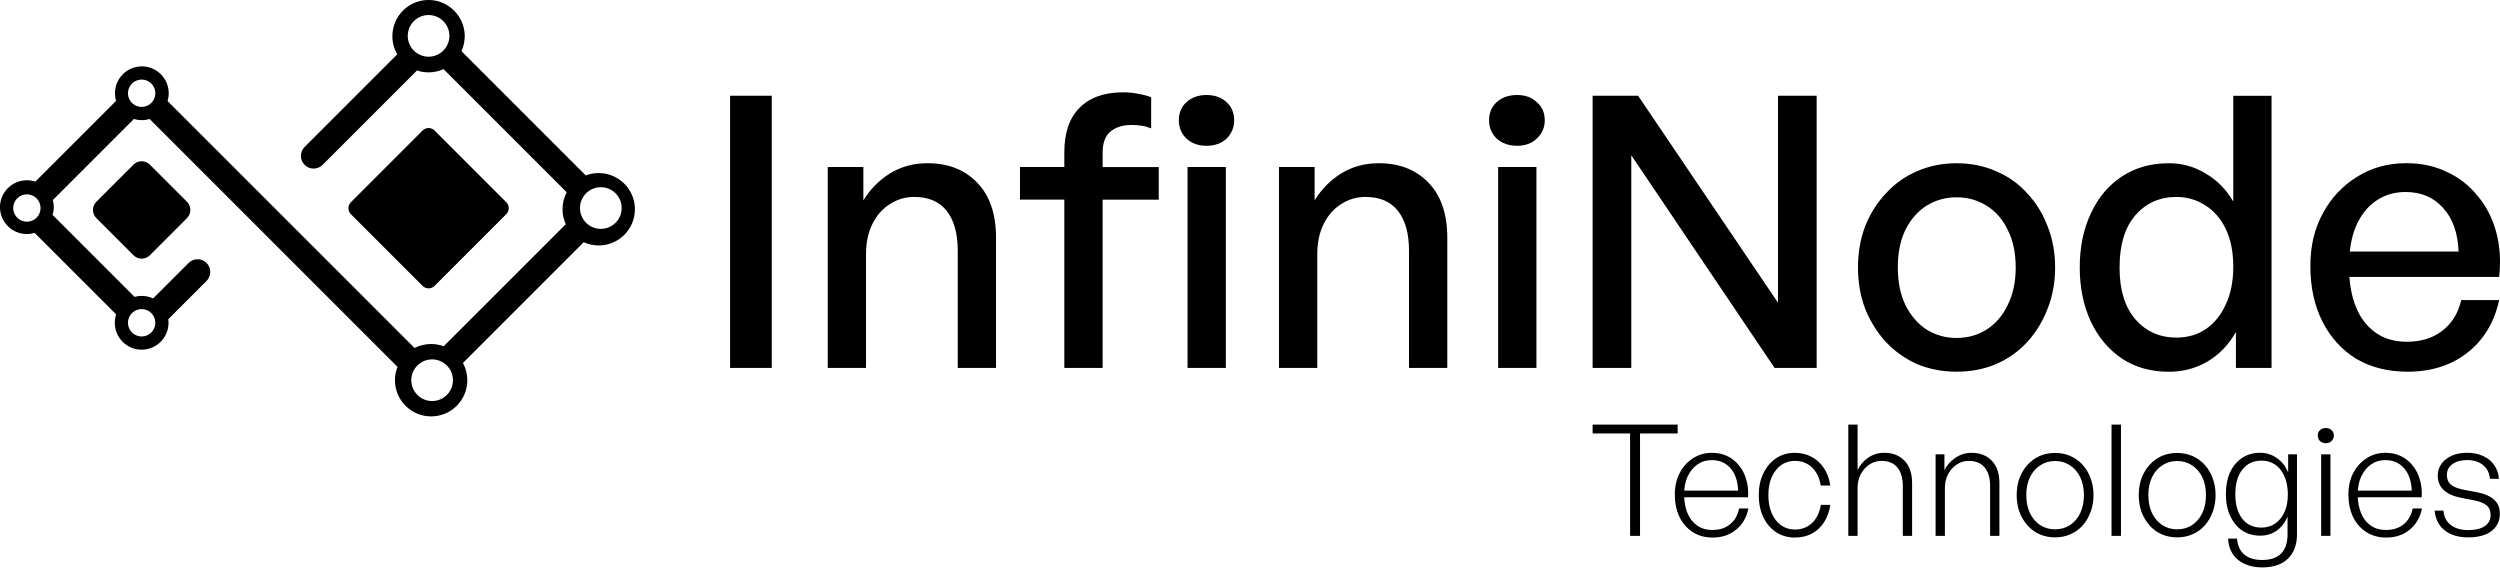
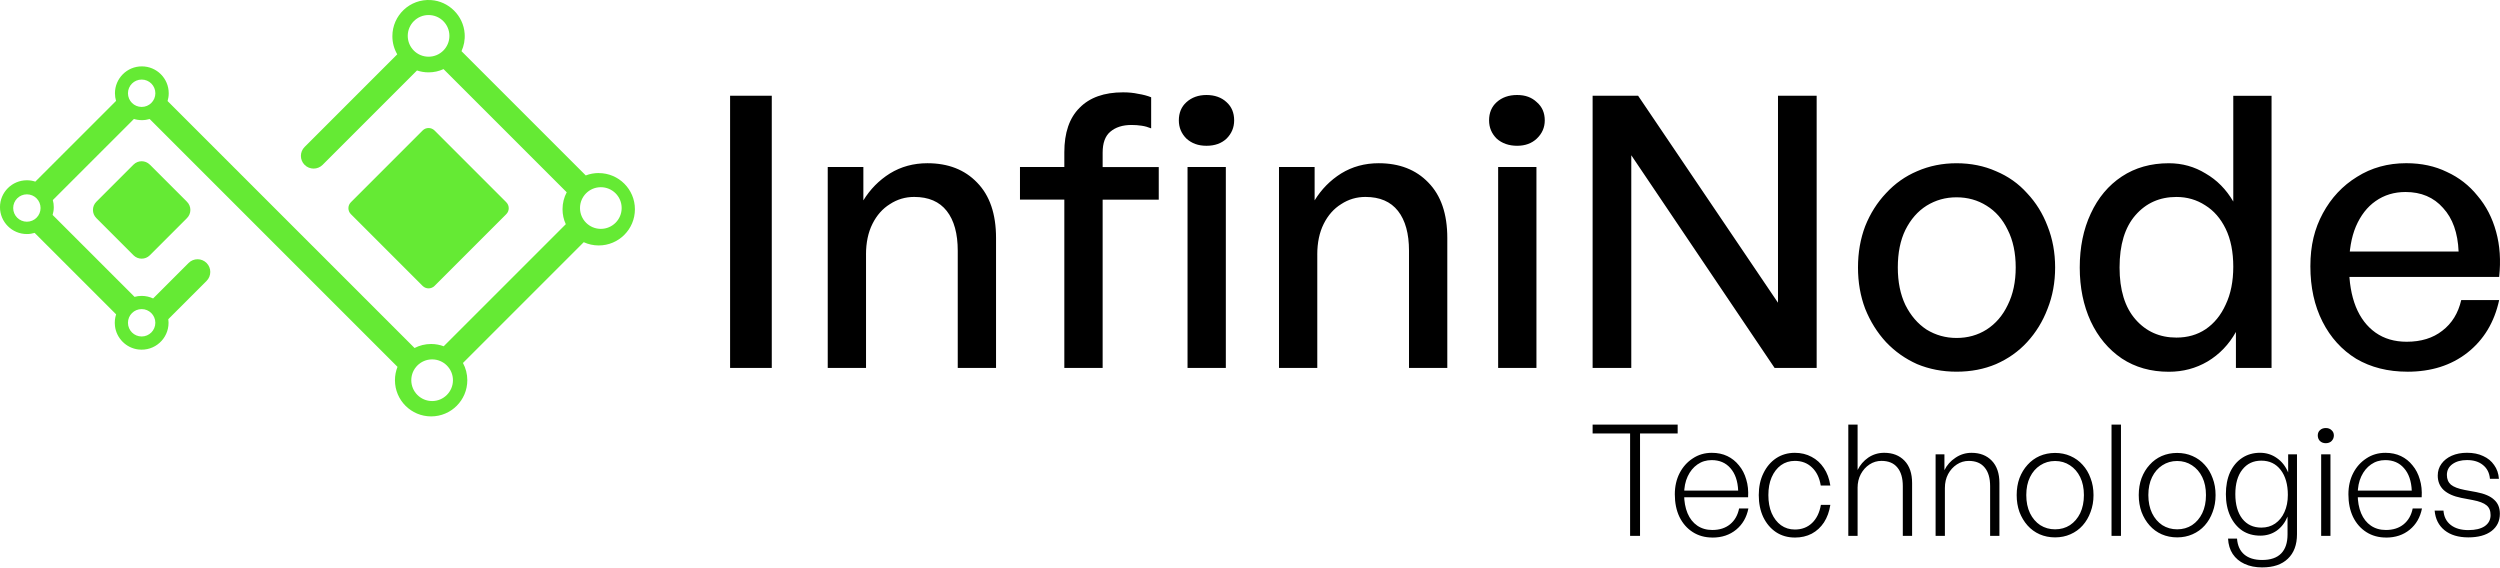
<svg xmlns="http://www.w3.org/2000/svg" id="Layer_2" data-name="Layer 2" viewBox="0 0 1135.27 257.67">
  <defs>
-     
+     <style>
+       .cls-1 {
+         fill: #65ea34;
+       }
+     </style>
  </defs>
  <g id="Layer_1-2" data-name="Layer 1">
    <path d="M350.47,167.07h-18.93V43.48h18.93v123.6ZM393.27,115.6v51.47h-17.39v-91.23h16.18v15.15c3.1-5.05,7.11-9.12,12.05-12.22,5.05-3.1,10.73-4.65,17.04-4.65,9.41,0,16.93,2.93,22.55,8.78,5.74,5.85,8.61,14.23,8.61,25.13v59.04h-17.39v-53.19c0-7.8-1.66-13.83-4.99-18.08s-8.26-6.37-14.8-6.37c-4.02,0-7.69,1.09-11.02,3.27-3.33,2.06-5.97,5.05-7.92,8.95-1.95,3.9-2.93,8.55-2.93,13.94ZM500.71,167.07h-17.39v-76.43h-20.14v-14.8h20.14v-6.71c0-8.84,2.29-15.55,6.89-20.14,4.59-4.71,11.19-7.06,19.8-7.06,2.53,0,4.82.23,6.89.69,2.18.34,4.13.86,5.85,1.55v14.12c-1.38-.57-2.81-.98-4.3-1.2-1.49-.23-3.04-.34-4.65-.34-4.02,0-7.23,1.03-9.64,3.1-2.3,1.95-3.44,5.11-3.44,9.47v6.54h25.48v14.8h-25.48v76.43ZM556.66,167.07h-17.39v-91.23h17.39v91.23ZM560.44,54.67c0,3.21-1.15,5.97-3.44,8.26-2.29,2.18-5.34,3.27-9.12,3.27s-6.71-1.09-9.12-3.27c-2.3-2.3-3.44-5.05-3.44-8.26,0-3.44,1.15-6.2,3.44-8.26,2.41-2.18,5.45-3.27,9.12-3.27s6.83,1.09,9.12,3.27c2.3,2.07,3.44,4.82,3.44,8.26ZM598.19,115.6v51.47h-17.39v-91.23h16.18v15.15c3.1-5.05,7.11-9.12,12.05-12.22,5.05-3.1,10.73-4.65,17.04-4.65,9.41,0,16.93,2.93,22.55,8.78,5.74,5.85,8.61,14.23,8.61,25.13v59.04h-17.39v-53.19c0-7.8-1.66-13.83-4.99-18.08s-8.26-6.37-14.8-6.37c-4.02,0-7.69,1.09-11.02,3.27-3.33,2.06-5.97,5.05-7.92,8.95-1.95,3.9-2.93,8.55-2.93,13.94ZM697.71,167.07h-17.39v-91.23h17.39v91.23ZM701.49,54.67c0,3.21-1.2,5.97-3.61,8.26-2.29,2.18-5.28,3.27-8.95,3.27s-6.89-1.09-9.29-3.27c-2.3-2.3-3.44-5.05-3.44-8.26,0-3.44,1.15-6.2,3.44-8.26,2.41-2.18,5.51-3.27,9.29-3.27s6.66,1.09,8.95,3.27c2.41,2.07,3.61,4.82,3.61,8.26ZM805.85,167.07l-65.07-96.57v96.57h-17.56V43.48h20.66l63.52,93.99V43.48h17.56v123.6h-19.11ZM888.49,168.79c-6.42,0-12.39-1.15-17.9-3.44-5.39-2.41-10.1-5.74-14.12-9.98-4.02-4.36-7.17-9.41-9.47-15.15-2.18-5.74-3.27-11.99-3.27-18.76s1.09-13.02,3.27-18.76c2.29-5.74,5.45-10.73,9.47-14.98,4.02-4.36,8.72-7.69,14.12-9.98,5.51-2.41,11.48-3.61,17.9-3.61s12.51,1.2,17.9,3.61c5.51,2.3,10.22,5.62,14.12,9.98,4.02,4.25,7.12,9.24,9.3,14.98,2.29,5.74,3.44,11.99,3.44,18.76s-1.15,13.03-3.44,18.76c-2.18,5.74-5.28,10.79-9.3,15.15-3.9,4.25-8.61,7.57-14.12,9.98-5.39,2.29-11.36,3.44-17.9,3.44ZM888.49,153.47c5.05,0,9.58-1.26,13.6-3.79,4.13-2.64,7.35-6.37,9.64-11.19,2.41-4.82,3.62-10.5,3.62-17.04s-1.21-12.34-3.62-17.04c-2.29-4.82-5.51-8.49-9.64-11.02-4.02-2.52-8.55-3.79-13.6-3.79s-9.47,1.26-13.6,3.79c-4.01,2.53-7.23,6.2-9.64,11.02-2.3,4.7-3.44,10.39-3.44,17.04s1.15,12.22,3.44,17.04c2.41,4.82,5.62,8.55,9.64,11.19,4.13,2.53,8.67,3.79,13.6,3.79ZM944.43,121.46c0-9.18,1.66-17.33,4.99-24.44,3.33-7.23,8.04-12.85,14.12-16.87,6.08-4.02,13.2-6.02,21.34-6.02,6.09,0,11.65,1.55,16.7,4.65,5.17,2.98,9.35,7.23,12.57,12.74v-48.03h17.38v123.6h-16.18v-16.35c-3.21,5.74-7.51,10.21-12.91,13.43-5.28,3.1-11.13,4.65-17.56,4.65-8.14,0-15.26-2.01-21.34-6.02-6.08-4.13-10.79-9.76-14.12-16.87-3.33-7.23-4.99-15.38-4.99-24.44ZM962.51,121.46c0,10.21,2.41,18.07,7.23,23.58,4.82,5.51,11.01,8.26,18.59,8.26,5.05,0,9.46-1.26,13.25-3.79,3.9-2.64,6.94-6.37,9.12-11.19,2.3-4.82,3.45-10.56,3.45-17.21s-1.15-12.51-3.45-17.21c-2.29-4.7-5.39-8.26-9.29-10.67-3.9-2.53-8.26-3.79-13.08-3.79-7.58,0-13.77,2.75-18.59,8.26-4.82,5.51-7.23,13.43-7.23,23.75ZM1093.23,168.79c-8.84,0-16.58-1.95-23.24-5.85-6.54-4.02-11.65-9.64-15.32-16.87-3.67-7.23-5.51-15.61-5.51-25.13s1.89-17.1,5.68-24.1c3.79-7,8.95-12.51,15.49-16.53,6.54-4.13,14-6.2,22.38-6.2,6.89,0,13.03,1.32,18.42,3.96,5.51,2.52,10.16,6.14,13.94,10.85,3.91,4.59,6.72,10.04,8.44,16.35,1.72,6.2,2.18,13.03,1.38,20.48h-75.57v-11.53h57.15c-.35-8.49-2.7-15.09-7.06-19.8-4.25-4.82-9.93-7.23-17.04-7.23-5.17,0-9.7,1.38-13.6,4.13-3.79,2.64-6.77,6.48-8.95,11.53-2.07,4.93-3.1,10.96-3.1,18.08s1.03,13.25,3.1,18.42c2.06,5.05,5.05,8.95,8.95,11.71,3.9,2.75,8.61,4.13,14.11,4.13,6.55,0,11.94-1.66,16.18-4.99,4.37-3.33,7.23-7.98,8.61-13.94h17.22c-2.18,10.1-7,18.07-14.46,23.93-7.35,5.74-16.41,8.61-27.2,8.61Z" />
    <path d="M744.74,243.33h-4.5v-46.5h-17.02v-4.01h38.62v4.01h-17.09v46.5ZM777.64,244.1c-3.38,0-6.35-.82-8.93-2.46-2.58-1.64-4.59-3.94-6.05-6.89-1.41-2.95-2.11-6.38-2.11-10.27,0-3.61.73-6.82,2.18-9.64,1.45-2.81,3.45-5.04,5.98-6.68,2.53-1.69,5.42-2.53,8.65-2.53,2.63,0,4.97.49,7.03,1.48,2.06.99,3.82,2.39,5.28,4.22,1.5,1.78,2.6,3.92,3.31,6.4.75,2.44,1.03,5.13.84,8.09h-30.95v-3.02h26.45c-.19-4.36-1.36-7.76-3.52-10.2-2.11-2.44-4.95-3.66-8.51-3.66-2.44,0-4.6.66-6.47,1.97-1.88,1.31-3.35,3.12-4.43,5.42-1.08,2.3-1.62,5.02-1.62,8.16s.52,6.14,1.55,8.58c1.03,2.44,2.51,4.31,4.43,5.63,1.92,1.31,4.2,1.97,6.82,1.97,3.28,0,5.98-.87,8.09-2.6,2.11-1.74,3.47-4.13,4.08-7.18h4.22c-.8,4.03-2.65,7.25-5.56,9.64-2.91,2.39-6.49,3.59-10.76,3.59ZM815.06,244.1c-3.23,0-6.1-.82-8.58-2.46-2.44-1.64-4.36-3.92-5.77-6.82-1.36-2.91-2.04-6.24-2.04-9.99s.7-7.06,2.11-9.92c1.41-2.91,3.33-5.18,5.77-6.82,2.48-1.64,5.32-2.46,8.51-2.46,2.81,0,5.35.61,7.6,1.83,2.25,1.17,4.1,2.86,5.56,5.06,1.5,2.2,2.48,4.85,2.95,7.95h-4.36c-.56-3.52-1.9-6.26-4.01-8.23-2.06-1.97-4.64-2.95-7.74-2.95-2.39,0-4.5.66-6.33,1.97-1.78,1.31-3.19,3.14-4.22,5.49-.99,2.3-1.48,4.99-1.48,8.09s.49,5.82,1.48,8.16c1.03,2.34,2.44,4.17,4.22,5.49,1.83,1.31,3.94,1.97,6.33,1.97,3.14,0,5.74-.99,7.81-2.96,2.06-1.97,3.4-4.71,4.01-8.23h4.29c-.47,3.05-1.43,5.7-2.88,7.95-1.45,2.2-3.31,3.92-5.56,5.13-2.25,1.17-4.81,1.76-7.67,1.76ZM843.55,221.59v21.74h-4.22v-50.51h4.22v20.61c1.13-2.3,2.74-4.17,4.85-5.63,2.16-1.45,4.57-2.18,7.24-2.18,3.84,0,6.92,1.2,9.21,3.59,2.3,2.39,3.45,5.77,3.45,10.13v23.99h-4.22v-22.58c0-3.66-.82-6.47-2.46-8.44-1.64-2.02-4.06-3.02-7.24-3.02-1.97,0-3.78.54-5.42,1.62-1.64,1.08-2.95,2.53-3.94,4.36-.98,1.83-1.48,3.94-1.48,6.33ZM883.19,221.59v21.74h-4.22v-37h4.01v7.18c1.12-2.3,2.79-4.17,4.99-5.63,2.2-1.5,4.64-2.25,7.32-2.25,3.84,0,6.91,1.2,9.21,3.59,2.3,2.39,3.45,5.77,3.45,10.13v23.99h-4.22v-22.58c0-3.66-.82-6.47-2.47-8.44-1.64-2.02-4.05-3.02-7.24-3.02-1.97,0-3.78.54-5.42,1.62-1.64,1.08-2.95,2.53-3.94,4.36-.98,1.83-1.47,3.94-1.47,6.33ZM933.23,244.03c-2.53,0-4.87-.47-7.03-1.41-2.11-.94-3.94-2.27-5.49-4.01-1.54-1.74-2.76-3.77-3.66-6.12-.84-2.35-1.26-4.9-1.26-7.67s.42-5.37,1.26-7.67c.9-2.35,2.12-4.36,3.66-6.05,1.55-1.74,3.38-3.07,5.49-4.01,2.16-.94,4.5-1.41,7.03-1.41s4.86.47,6.97,1.41c2.15.94,4.01,2.27,5.55,4.01,1.55,1.69,2.75,3.7,3.59,6.05.89,2.3,1.34,4.85,1.34,7.67s-.45,5.32-1.34,7.67c-.84,2.35-2.04,4.38-3.59,6.12-1.54,1.74-3.4,3.07-5.55,4.01-2.11.94-4.43,1.41-6.97,1.41ZM933.23,240.37c2.54,0,4.79-.63,6.76-1.9,1.97-1.31,3.51-3.12,4.64-5.42,1.12-2.35,1.69-5.09,1.69-8.23s-.57-5.86-1.69-8.16c-1.13-2.3-2.67-4.08-4.64-5.35-1.97-1.31-4.22-1.97-6.76-1.97s-4.73.66-6.75,1.97c-1.97,1.27-3.52,3.05-4.64,5.35-1.13,2.3-1.69,5.02-1.69,8.16s.56,5.88,1.69,8.23c1.12,2.3,2.67,4.1,4.64,5.42,2.02,1.27,4.27,1.9,6.75,1.9ZM963.15,243.33h-4.29v-50.51h4.29v50.51ZM988.67,244.03c-2.53,0-4.88-.47-7.04-1.41-2.11-.94-3.94-2.27-5.48-4.01-1.55-1.74-2.77-3.77-3.66-6.12-.84-2.35-1.27-4.9-1.27-7.67s.43-5.37,1.27-7.67c.89-2.35,2.11-4.36,3.66-6.05,1.54-1.74,3.37-3.07,5.48-4.01,2.16-.94,4.51-1.41,7.04-1.41s4.85.47,6.96,1.41c2.16.94,4.01,2.27,5.56,4.01,1.55,1.69,2.74,3.7,3.59,6.05.89,2.3,1.33,4.85,1.33,7.67s-.44,5.32-1.33,7.67c-.85,2.35-2.04,4.38-3.59,6.12-1.55,1.74-3.4,3.07-5.56,4.01-2.11.94-4.43,1.41-6.96,1.41ZM988.67,240.37c2.53,0,4.78-.63,6.75-1.9,1.97-1.31,3.52-3.12,4.64-5.42,1.13-2.35,1.69-5.09,1.69-8.23s-.56-5.86-1.69-8.16c-1.12-2.3-2.67-4.08-4.64-5.35-1.97-1.31-4.22-1.97-6.75-1.97s-4.74.66-6.76,1.97c-1.96,1.27-3.51,3.05-4.64,5.35-1.12,2.3-1.69,5.02-1.69,8.16s.57,5.88,1.69,8.23c1.13,2.3,2.68,4.1,4.64,5.42,2.02,1.27,4.27,1.9,6.76,1.9ZM1027.32,257.67c-3.1,0-5.79-.54-8.09-1.62-2.25-1.03-4.03-2.53-5.35-4.5-1.26-1.92-1.96-4.24-2.11-6.96h4.08c.24,3.14,1.32,5.53,3.24,7.17,1.97,1.69,4.69,2.53,8.16,2.53,3.84,0,6.73-.99,8.65-2.96,1.92-1.97,2.89-4.85,2.89-8.65v-8.09c-1.13,2.72-2.77,4.85-4.93,6.4-2.16,1.5-4.64,2.25-7.45,2.25-3.15,0-5.89-.77-8.23-2.32-2.3-1.59-4.11-3.8-5.42-6.61-1.31-2.86-1.97-6.17-1.97-9.92s.63-7.1,1.9-9.92c1.31-2.81,3.14-4.99,5.49-6.54,2.34-1.55,5.06-2.32,8.15-2.32,2.82,0,5.35.8,7.6,2.39,2.25,1.55,3.96,3.73,5.14,6.54v-8.23h4.01v36.3c0,4.78-1.39,8.49-4.15,11.11-2.72,2.63-6.59,3.94-11.61,3.94ZM1015.08,224.4c0,4.74,1.06,8.46,3.17,11.18,2.11,2.67,4.99,4.01,8.65,4.01,2.39,0,4.48-.61,6.26-1.83,1.83-1.27,3.23-3,4.22-5.21,1.03-2.25,1.55-4.85,1.55-7.81,0-4.74-1.08-8.51-3.24-11.33-2.16-2.81-5.09-4.22-8.79-4.22s-6.5,1.36-8.65,4.08c-2.11,2.67-3.17,6.38-3.17,11.11ZM1058.28,243.33h-4.22v-37h4.22v37ZM1059.83,197.74c0,.99-.35,1.83-1.05,2.53-.66.66-1.53.99-2.61.99s-1.97-.33-2.67-.99c-.66-.7-.98-1.55-.98-2.53s.32-1.78.98-2.39c.7-.66,1.59-.98,2.67-.98s1.95.33,2.61.98c.7.61,1.05,1.41,1.05,2.39ZM1083.52,244.1c-3.37,0-6.35-.82-8.93-2.46-2.58-1.64-4.6-3.94-6.05-6.89-1.41-2.95-2.11-6.38-2.11-10.27,0-3.61.73-6.82,2.18-9.64,1.45-2.81,3.45-5.04,5.98-6.68,2.53-1.69,5.42-2.53,8.65-2.53,2.63,0,4.97.49,7.04,1.48,2.06.99,3.82,2.39,5.27,4.22,1.5,1.78,2.6,3.92,3.31,6.4.75,2.44,1.03,5.13.84,8.09h-30.95v-3.02h26.45c-.19-4.36-1.36-7.76-3.52-10.2-2.11-2.44-4.94-3.66-8.51-3.66-2.44,0-4.59.66-6.47,1.97-1.88,1.31-3.35,3.12-4.43,5.42-1.08,2.3-1.62,5.02-1.62,8.16s.52,6.14,1.55,8.58c1.03,2.44,2.51,4.31,4.43,5.63,1.92,1.31,4.2,1.97,6.82,1.97,3.29,0,5.98-.87,8.09-2.6,2.11-1.74,3.47-4.13,4.08-7.18h4.22c-.8,4.03-2.65,7.25-5.56,9.64-2.9,2.39-6.49,3.59-10.76,3.59ZM1135.21,233.27c0,3.33-1.27,5.95-3.8,7.88-2.53,1.92-6.05,2.88-10.55,2.88s-8.09-1.08-10.77-3.24c-2.67-2.16-4.17-5.13-4.5-8.93h4.01c.19,2.77,1.29,4.95,3.31,6.54,2.01,1.55,4.66,2.32,7.95,2.32s5.67-.59,7.45-1.76c1.78-1.22,2.68-2.91,2.68-5.06,0-1.97-.61-3.45-1.83-4.43-1.22-1.03-3.31-1.83-6.26-2.39l-5.21-.99c-3.52-.7-6.19-1.9-8.02-3.59-1.78-1.69-2.67-3.87-2.67-6.54,0-2.02.56-3.8,1.69-5.35,1.12-1.55,2.67-2.77,4.64-3.66,2.02-.89,4.34-1.34,6.96-1.34,2.82,0,5.26.49,7.32,1.48,2.11.94,3.77,2.3,4.99,4.08,1.27,1.74,2,3.82,2.18,6.26h-4.08c-.23-2.67-1.29-4.76-3.16-6.26-1.83-1.5-4.24-2.25-7.25-2.25-2.72,0-4.92.61-6.61,1.83-1.69,1.22-2.53,2.86-2.53,4.92,0,1.88.61,3.35,1.83,4.43,1.26,1.03,3.35,1.83,6.26,2.39l5.34.99c3.66.7,6.34,1.85,8.02,3.45,1.74,1.55,2.61,3.66,2.61,6.33Z" />
  </g>
  <g id="Layer_2-2" data-name="Layer 2">
    <path class="cls-1" d="M271.89,78.58c-2.08,0-4.06.38-5.89,1.09l-56.43-56.43c1.09-2.4,1.64-5.12,1.43-7.99-.57-8.11-7.18-14.69-15.29-15.22-9.57-.63-17.53,6.96-17.53,16.4,0,3.01.8,5.82,2.21,8.24l-42.05,42.05c-1.13,1.13-1.7,2.6-1.7,4.08s.57,2.94,1.69,4.07c2.25,2.25,5.91,2.25,8.16,0l42.87-42.87c1.64.56,3.42.86,5.25.86,2.43,0,4.73-.52,6.8-1.48l55.94,55.94c-1.22,2.29-1.9,4.91-1.9,7.68,0,2.43.52,4.74,1.48,6.81l-55.44,55.43c-1.78-.66-3.71-1.03-5.72-1.03-2.71,0-5.26.66-7.52,1.82L76.1,45.89c.33-1.12.52-2.31.52-3.54,0-6.74-5.47-12.21-12.21-12.21s-12.21,5.47-12.21,12.21c0,1.21.18,2.38.5,3.47l-36.66,36.66c-1.21-.41-2.5-.62-3.84-.62-6.74,0-12.21,5.47-12.21,12.21s5.47,12.21,12.21,12.21c1.23,0,2.42-.18,3.53-.52l37,36.99c-.54,1.64-.74,3.44-.52,5.3.63,5.53,5.1,10,10.63,10.65,7.41.88,13.7-4.89,13.7-12.12,0-.55-.04-1.11-.11-1.64l17.37-17.37c1.13-1.13,1.69-2.6,1.69-4.08s-.56-2.94-1.69-4.07c-2.26-2.26-5.9-2.26-8.16,0l-16.11,16.11c-1.58-.74-3.34-1.16-5.2-1.16-1.12,0-2.2.15-3.23.44l-37.2-37.2c.33-1.12.52-2.31.52-3.54,0-1.11-.15-2.2-.43-3.22l36.83-36.83c1.14.35,2.35.54,3.6.54s2.42-.18,3.54-.52l112.55,112.55c-.74,1.87-1.16,3.92-1.16,6.07,0,9.08,7.35,16.43,16.43,16.43s16.43-7.35,16.43-16.43c0-2.83-.72-5.5-1.98-7.83l54.85-54.85c2.07.95,4.37,1.48,6.81,1.48,9.07,0,16.43-7.35,16.43-16.43s-7.36-16.43-16.43-16.43ZM194.62,25.75c-5.23,0-9.46-4.24-9.46-9.46s4.23-9.46,9.46-9.46,9.46,4.24,9.46,9.46-4.23,9.46-9.46,9.46ZM64.33,140.36c3.43,0,6.21,2.79,6.21,6.22s-2.78,6.22-6.21,6.22-6.22-2.78-6.22-6.22,2.78-6.22,6.22-6.22ZM12.21,100.68c-3.44,0-6.22-2.78-6.22-6.21s2.78-6.22,6.22-6.22,6.21,2.78,6.21,6.22-2.78,6.21-6.21,6.21ZM64.33,48.56c-3.44,0-6.22-2.78-6.22-6.21s2.78-6.22,6.22-6.22,6.22,2.78,6.22,6.22-2.79,6.21-6.22,6.21ZM196.23,182.12c-5.22,0-9.46-4.24-9.46-9.46s4.24-9.46,9.46-9.46,9.46,4.24,9.46,9.46-4.24,9.46-9.46,9.46ZM272.84,103.93c-5.23,0-9.46-4.23-9.46-9.46s4.23-9.46,9.46-9.46,9.46,4.23,9.46,9.46-4.23,9.46-9.46,9.46Z" />
    <path class="cls-1" d="M191.91,129.83l-32.57-32.58c-1.5-1.5-1.5-3.92,0-5.41l32.57-32.58c1.5-1.5,3.92-1.5,5.42,0l32.57,32.58c1.5,1.5,1.5,3.92,0,5.41l-32.57,32.58c-1.5,1.5-3.92,1.5-5.42,0Z" />
    <path class="cls-1" d="M68.03,74.75l16.89,16.89c2.04,2.04,2.04,5.35,0,7.39l-16.89,16.9c-2.04,2.04-5.35,2.04-7.4,0l-16.89-16.9c-2.04-2.04-2.04-5.35,0-7.39l16.89-16.89c2.04-2.04,5.35-2.04,7.4,0Z" />
  </g>
</svg>
